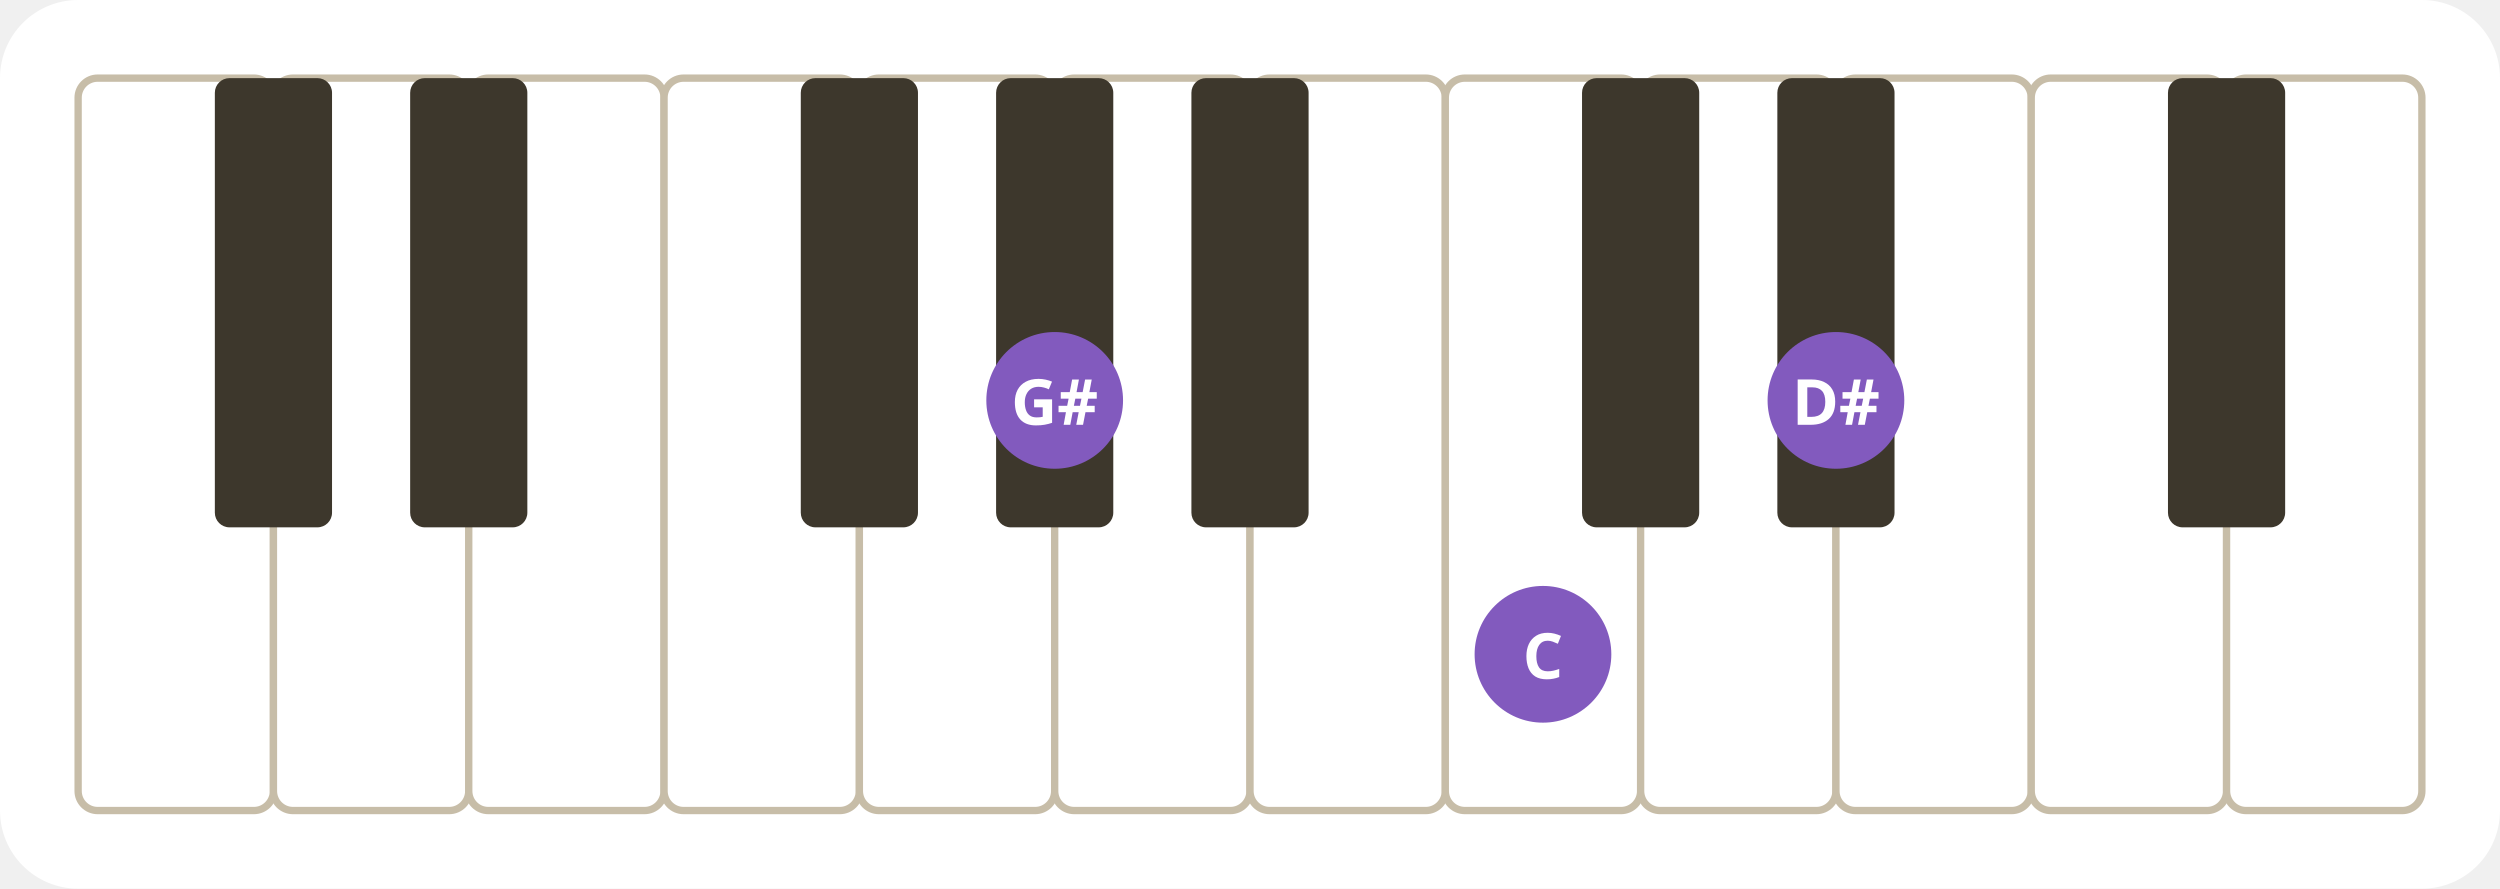
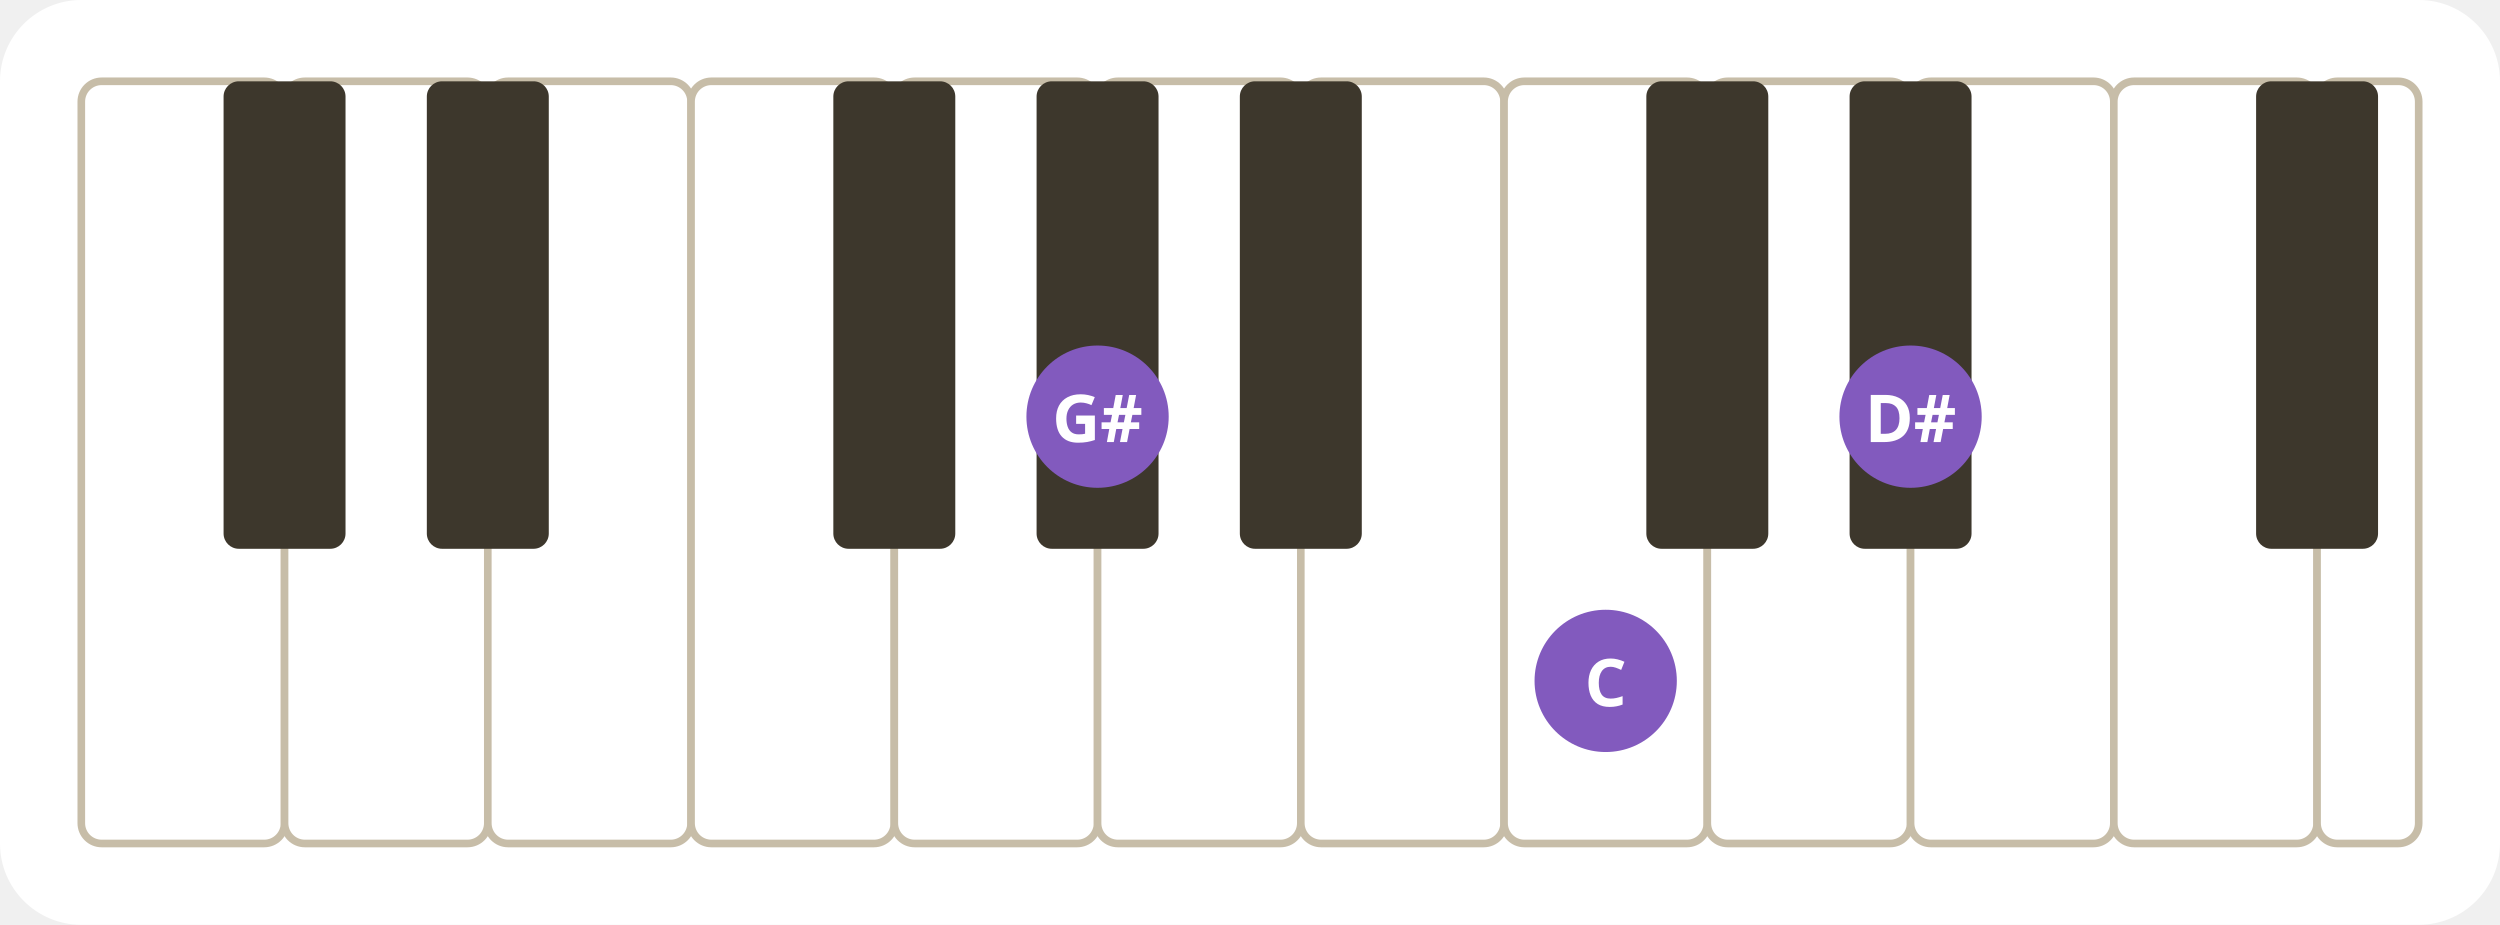
- <svg xmlns="http://www.w3.org/2000/svg" viewBox="0 0 512 182" width="512" height="182" role="img" aria-label="G# major piano chord diagram">
-   <rect x="0" y="0" width="512" height="182" rx="16" fill="#ffffff" />
+ <svg xmlns="http://www.w3.org/2000/svg" viewBox="0 0 492 182" width="492" height="182" role="img" aria-label="G# major piano chord diagram">
+   <rect x="0" y="0" width="492" height="182" rx="16" fill="#ffffff" />
  <rect x="16" y="16" width="40" height="150" fill="#ffffff" stroke="#c7bda8" stroke-width="1.5" rx="4" />
  <rect x="56" y="16" width="40" height="150" fill="#ffffff" stroke="#c7bda8" stroke-width="1.5" rx="4" />
  <rect x="96" y="16" width="40" height="150" fill="#ffffff" stroke="#c7bda8" stroke-width="1.5" rx="4" />
  <rect x="136" y="16" width="40" height="150" fill="#ffffff" stroke="#c7bda8" stroke-width="1.5" rx="4" />
  <rect x="176" y="16" width="40" height="150" fill="#ffffff" stroke="#c7bda8" stroke-width="1.5" rx="4" />
  <rect x="216" y="16" width="40" height="150" fill="#ffffff" stroke="#c7bda8" stroke-width="1.5" rx="4" />
  <rect x="256" y="16" width="40" height="150" fill="#ffffff" stroke="#c7bda8" stroke-width="1.5" rx="4" />
  <rect x="296" y="16" width="40" height="150" fill="#ffffff" stroke="#c7bda8" stroke-width="1.5" rx="4" />
  <rect x="336" y="16" width="40" height="150" fill="#ffffff" stroke="#c7bda8" stroke-width="1.5" rx="4" />
  <rect x="376" y="16" width="40" height="150" fill="#ffffff" stroke="#c7bda8" stroke-width="1.5" rx="4" />
  <rect x="416" y="16" width="40" height="150" fill="#ffffff" stroke="#c7bda8" stroke-width="1.5" rx="4" />
-   <rect x="456" y="16" width="40" height="150" fill="#ffffff" stroke="#c7bda8" stroke-width="1.5" rx="4" />
+   <rect x="456" y="16" width="20" height="150" fill="#ffffff" stroke="#c7bda8" stroke-width="1.5" rx="4" />
  <rect x="44" y="16" width="24" height="92" rx="3" fill="#3d372c" />
  <rect x="84" y="16" width="24" height="92" rx="3" fill="#3d372c" />
  <rect x="164" y="16" width="24" height="92" rx="3" fill="#3d372c" />
  <rect x="204" y="16" width="24" height="92" rx="3" fill="#3d372c" />
  <rect x="244" y="16" width="24" height="92" rx="3" fill="#3d372c" />
  <rect x="324" y="16" width="24" height="92" rx="3" fill="#3d372c" />
  <rect x="364" y="16" width="24" height="92" rx="3" fill="#3d372c" />
  <rect x="444" y="16" width="24" height="92" rx="3" fill="#3d372c" />
  <circle cx="216" cy="82" r="14" fill="#825abe" />
  <text x="216" y="87" text-anchor="middle" font-family="system-ui, sans-serif" font-size="13" font-weight="600" fill="#ffffff">G#</text>
  <circle cx="316" cy="134" r="14" fill="#825abe" />
  <text x="316" y="139" text-anchor="middle" font-family="system-ui, sans-serif" font-size="13" font-weight="600" fill="#ffffff">C</text>
  <circle cx="376" cy="82" r="14" fill="#825abe" />
  <text x="376" y="87" text-anchor="middle" font-family="system-ui, sans-serif" font-size="13" font-weight="600" fill="#ffffff">D#</text>
</svg>
